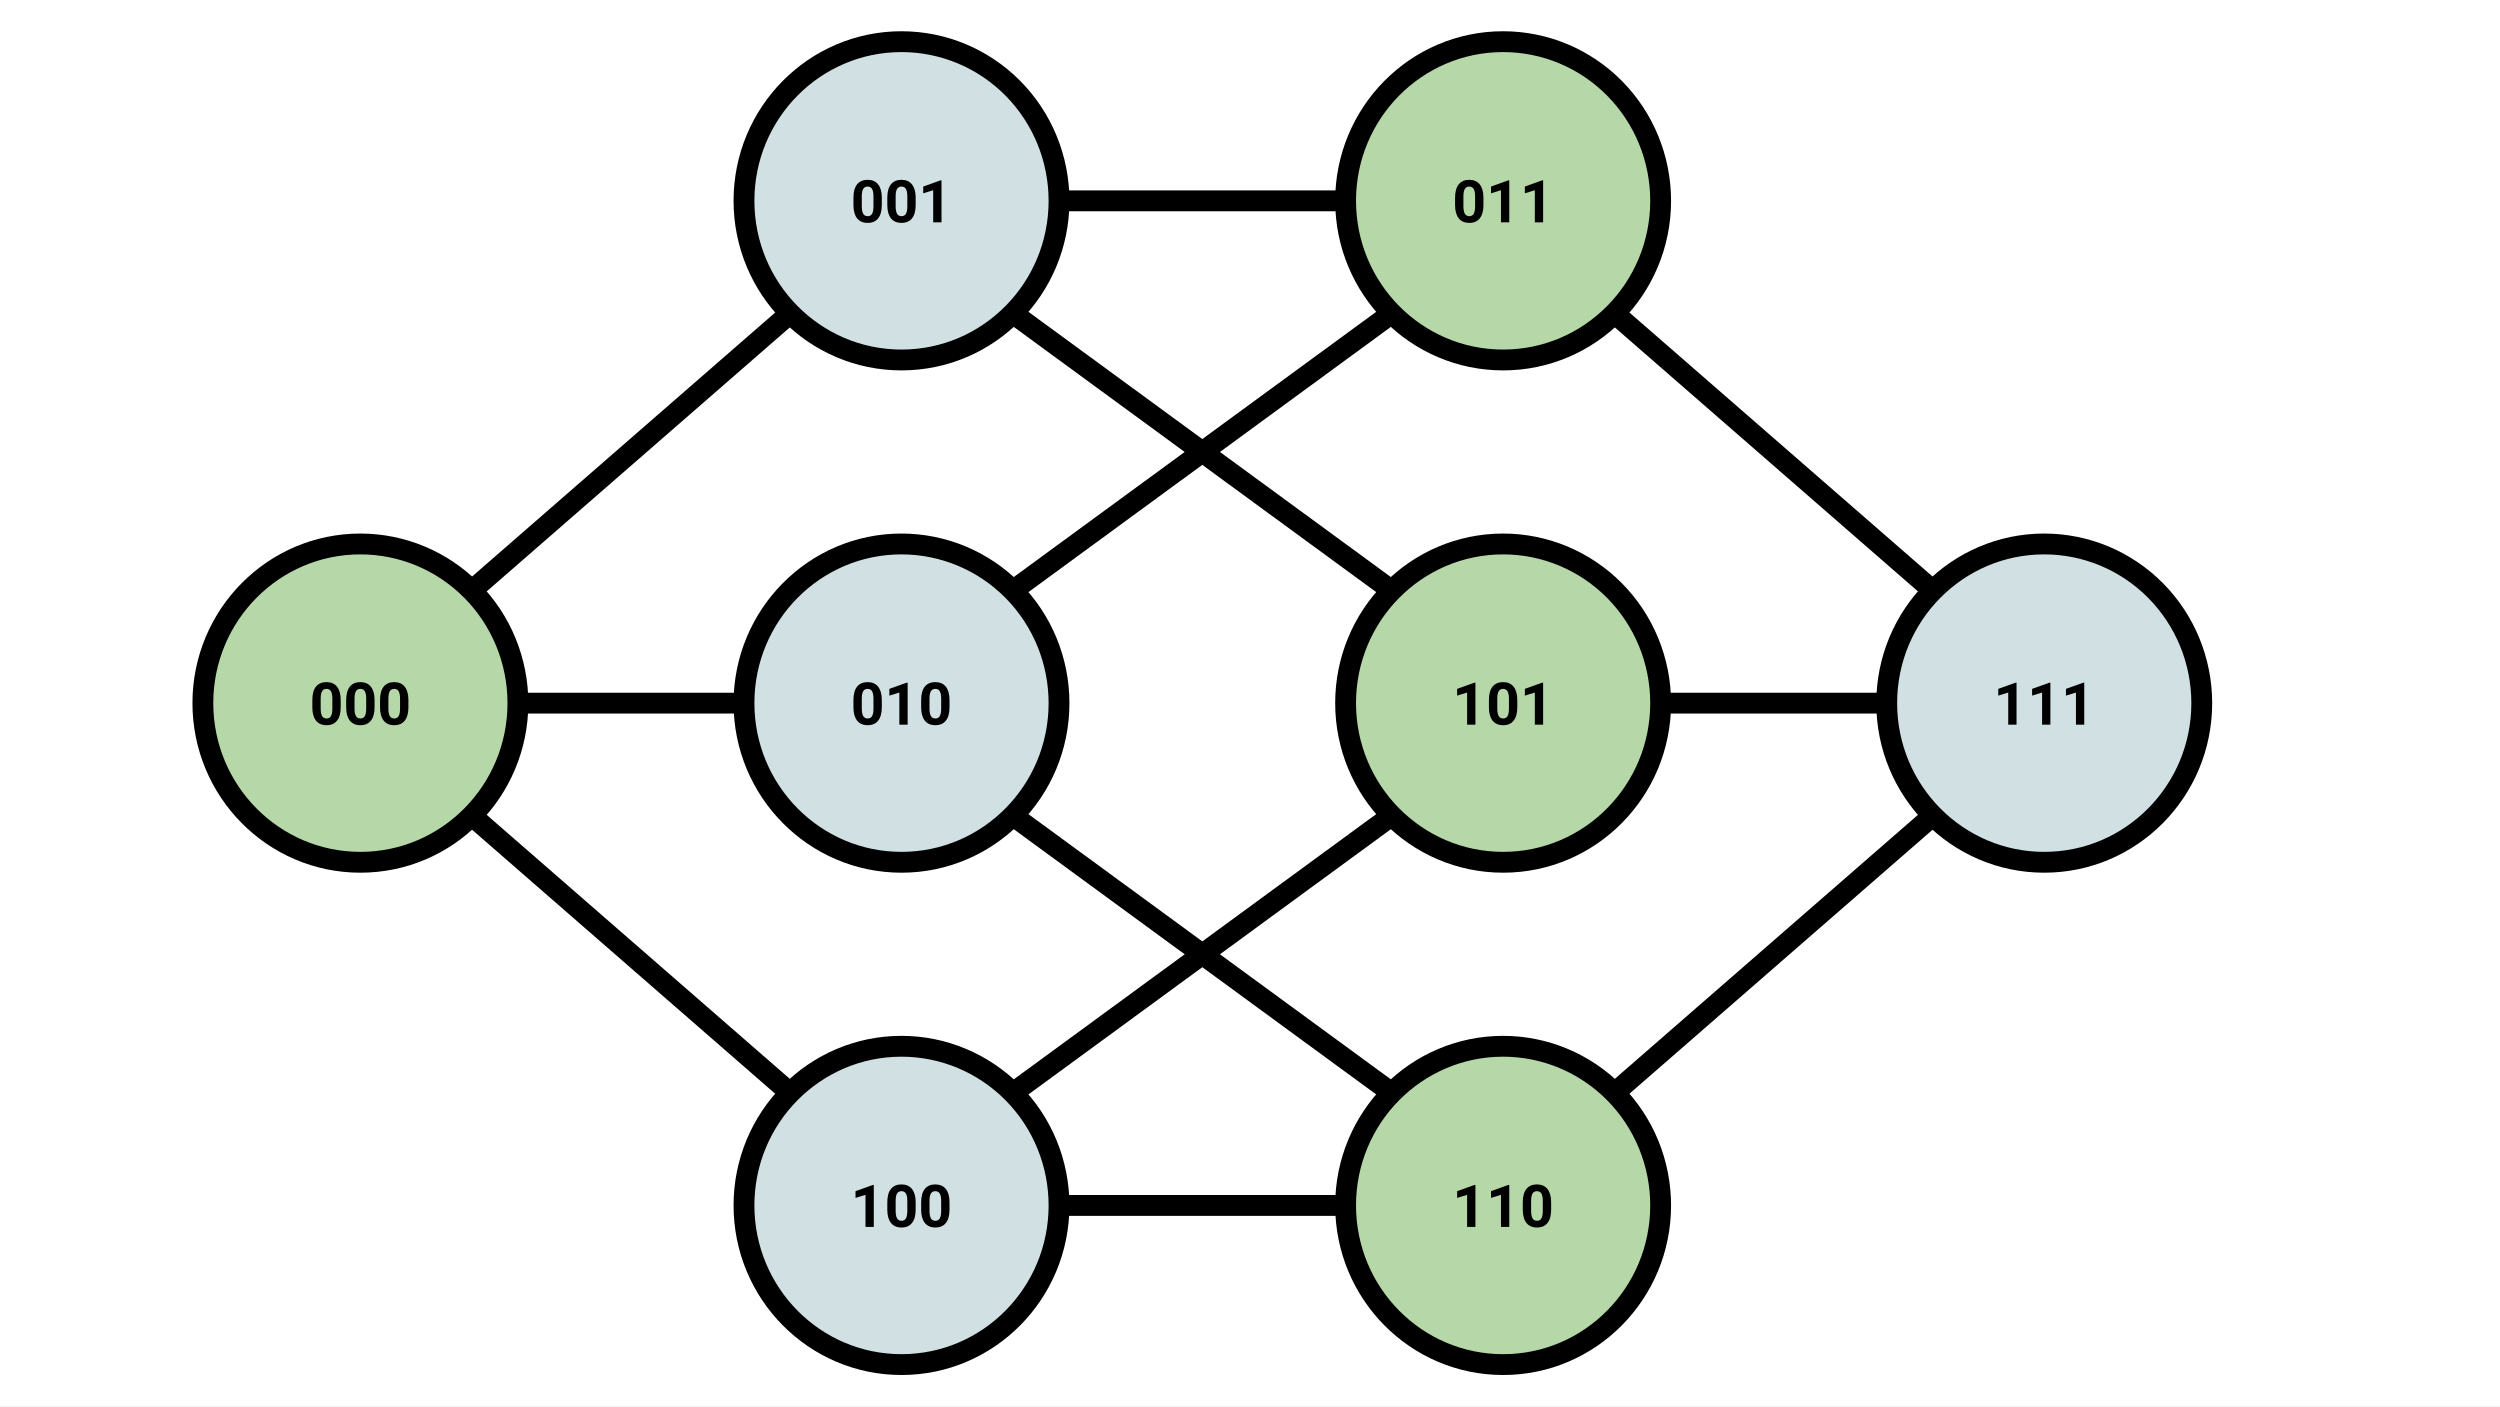
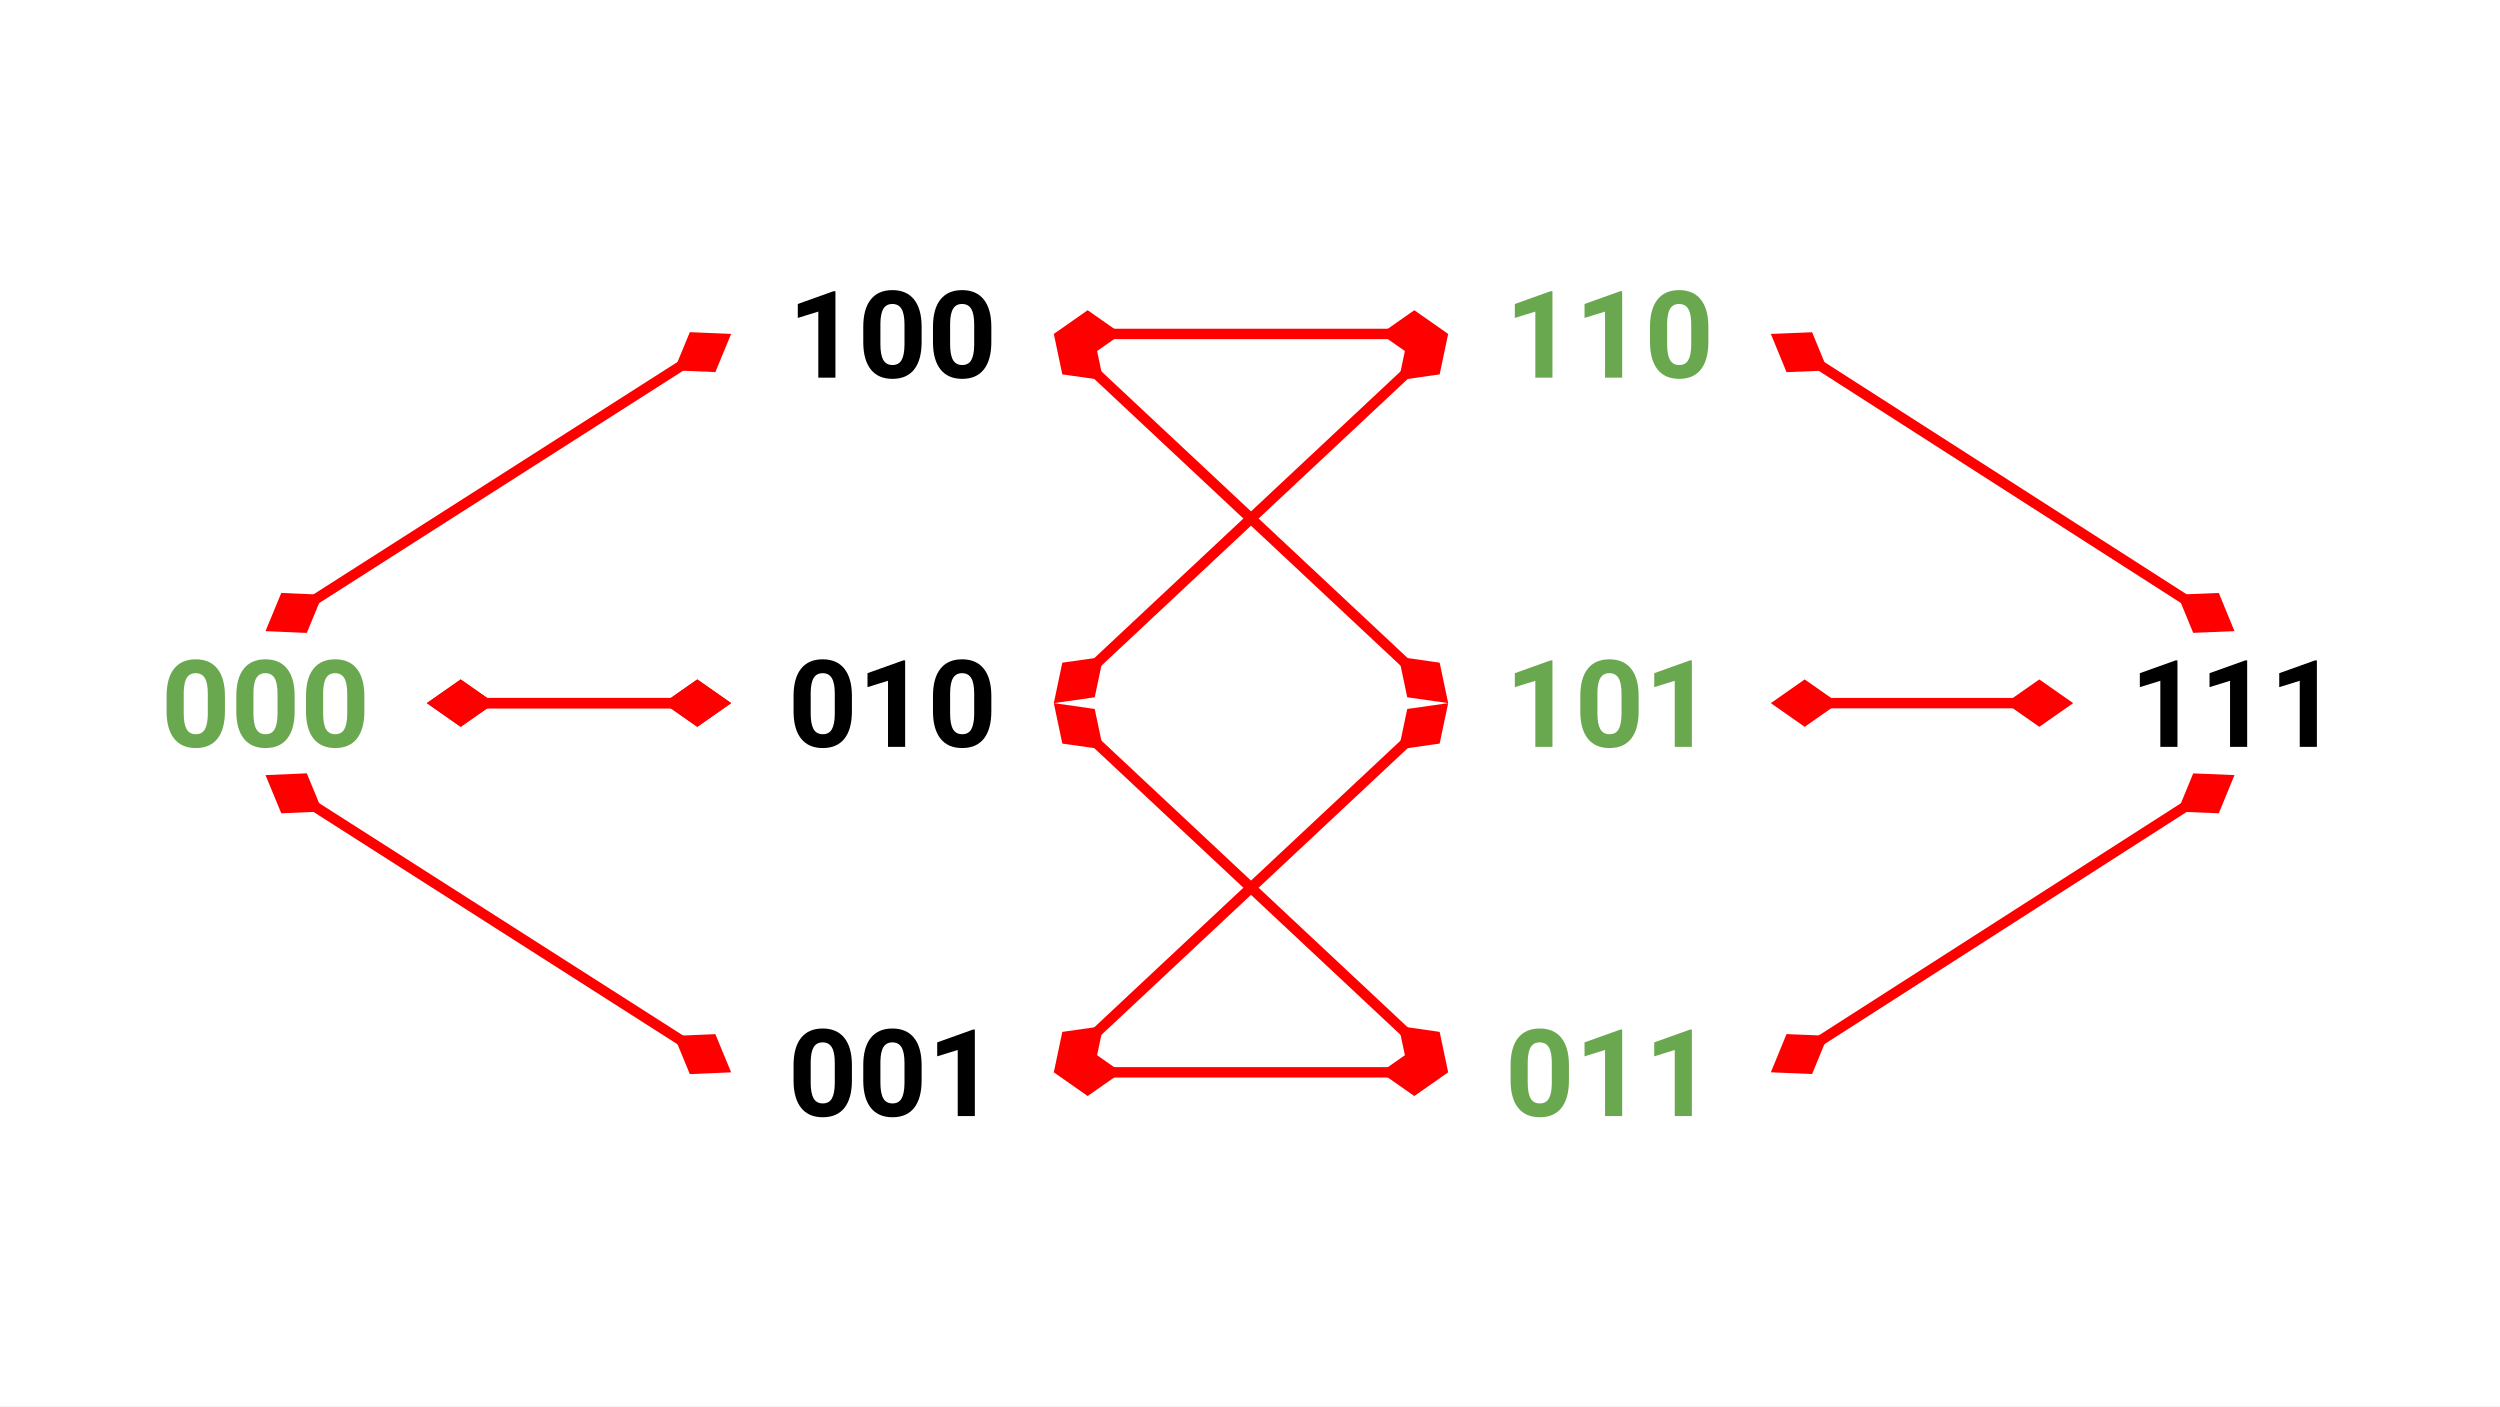
<svg xmlns="http://www.w3.org/2000/svg" version="1.1" viewBox="0.0 0.0 960.0 540.0" fill="none" stroke="none" stroke-linecap="square" stroke-miterlimit="10">
-   <clipPath id="g10ca9ff00e6_0_74.0">
+   <clipPath id="g119b184e3bb_0_158.0">
    <path d="m0 0l960.0 0l0 540.0l-960.0 0l0 -540.0z" clip-rule="nonzero" />
  </clipPath>
-   <g clip-path="url(#g10ca9ff00e6_0_74.0)">
+   <g clip-path="url(#g119b184e3bb_0_158.0)">
    <path fill="#ffffff" d="m0 0l960.0 0l0 540.0l-960.0 0z" fill-rule="evenodd" />
-     <path fill="#b6d7a8" d="m77.9 270.0l0 0c0 -33.755 27.081 -61.118 60.488 -61.118l0 0c16.042 0 31.428 6.439 42.772 17.901c11.344 11.462 17.717 27.007 17.717 43.217l0 0c0 33.755 -27.081 61.118 -60.488 61.118l0 0c-33.407 0 -60.488 -27.363 -60.488 -61.118z" fill-rule="evenodd" />
-     <path stroke="#000000" stroke-width="8.0" stroke-linejoin="round" stroke-linecap="butt" d="m77.9 270.0l0 0c0 -33.755 27.081 -61.118 60.488 -61.118l0 0c16.042 0 31.428 6.439 42.772 17.901c11.344 11.462 17.717 27.007 17.717 43.217l0 0c0 33.755 -27.081 61.118 -60.488 61.118l0 0c-33.407 0 -60.488 -27.363 -60.488 -61.118z" fill-rule="evenodd" />
-     <path fill="#000000" d="m130.828 271.604q0 3.344 -1.391 5.109q-1.375 1.766 -4.047 1.766q-2.625 0 -4.031 -1.734q-1.391 -1.734 -1.422 -4.984l0 -2.953q0 -3.375 1.391 -5.125q1.406 -1.75 4.031 -1.75q2.641 0 4.031 1.734q1.406 1.734 1.438 4.969l0 2.969zm-3.203 -3.25q0 -2.016 -0.547 -2.922q-0.547 -0.906 -1.703 -0.906q-1.125 0 -1.672 0.875q-0.531 0.859 -0.562 2.703l0 3.922q0 1.969 0.531 2.922q0.547 0.953 1.719 0.953q1.172 0 1.688 -0.906q0.531 -0.922 0.547 -2.812l0 -3.828zm16.202 3.25q0 3.344 -1.391 5.109q-1.375 1.766 -4.047 1.766q-2.625 0 -4.031 -1.734q-1.391 -1.734 -1.422 -4.984l0 -2.953q0 -3.375 1.391 -5.125q1.406 -1.75 4.031 -1.75q2.641 0 4.031 1.734q1.406 1.734 1.438 4.969l0 2.969zm-3.203 -3.25q0 -2.016 -0.547 -2.922q-0.547 -0.906 -1.703 -0.906q-1.125 0 -1.672 0.875q-0.531 0.859 -0.562 2.703l0 3.922q0 1.969 0.531 2.922q0.547 0.953 1.719 0.953q1.172 0 1.688 -0.906q0.531 -0.922 0.547 -2.812l0 -3.828zm16.202 3.25q0 3.344 -1.391 5.109q-1.375 1.766 -4.047 1.766q-2.625 0 -4.031 -1.734q-1.391 -1.734 -1.422 -4.984l0 -2.953q0 -3.375 1.391 -5.125q1.406 -1.75 4.031 -1.75q2.641 0 4.031 1.734q1.406 1.734 1.438 4.969l0 2.969zm-3.203 -3.25q0 -2.016 -0.547 -2.922q-0.547 -0.906 -1.703 -0.906q-1.125 0 -1.672 0.875q-0.531 0.859 -0.562 2.703l0 3.922q0 1.969 0.531 2.922q0.547 0.953 1.719 0.953q1.172 0 1.688 -0.906q0.531 -0.922 0.547 -2.812l0 -3.828z" fill-rule="nonzero" />
-     <path fill="#d0e0e3" d="m724.499 270.0l0 0c0 -33.755 27.082 -61.118 60.488 -61.118l0 0c16.042 0 31.428 6.439 42.772 17.901c11.344 11.462 17.717 27.007 17.717 43.217l0 0c0 33.755 -27.081 61.118 -60.488 61.118l0 0c-33.407 0 -60.488 -27.363 -60.488 -61.118z" fill-rule="evenodd" />
-     <path stroke="#000000" stroke-width="8.0" stroke-linejoin="round" stroke-linecap="butt" d="m724.499 270.0l0 0c0 -33.755 27.082 -61.118 60.488 -61.118l0 0c16.042 0 31.428 6.439 42.772 17.901c11.344 11.462 17.717 27.007 17.717 43.217l0 0c0 33.755 -27.081 61.118 -60.488 61.118l0 0c-33.407 0 -60.488 -27.363 -60.488 -61.118z" fill-rule="evenodd" />
-     <path fill="#000000" d="m774.348 278.26l-3.188 0l0 -12.328l-3.828 1.188l0 -2.594l6.672 -2.391l0.344 0l0 16.125zm12.999 0l-3.188 0l0 -12.328l-3.828 1.188l0 -2.594l6.672 -2.391l0.344 0l0 16.125zm12.999 0l-3.188 0l0 -12.328l-3.828 1.188l0 -2.594l6.672 -2.391l0.344 0l0 16.125z" fill-rule="nonzero" />
-     <path fill="#b6d7a8" d="m516.711 77.115l0 0c0 -33.755 27.081 -61.118 60.488 -61.118l0 0c16.042 0 31.428 6.439 42.772 17.901c11.344 11.462 17.717 27.008 17.717 43.217l0 0c0 33.755 -27.081 61.118 -60.488 61.118l0 0c-33.407 0 -60.488 -27.364 -60.488 -61.118z" fill-rule="evenodd" />
-     <path stroke="#000000" stroke-width="8.0" stroke-linejoin="round" stroke-linecap="butt" d="m516.711 77.115l0 0c0 -33.755 27.081 -61.118 60.488 -61.118l0 0c16.042 0 31.428 6.439 42.772 17.901c11.344 11.462 17.717 27.008 17.717 43.217l0 0c0 33.755 -27.081 61.118 -60.488 61.118l0 0c-33.407 0 -60.488 -27.364 -60.488 -61.118z" fill-rule="evenodd" />
-     <path fill="#000000" d="m569.639 78.719q0 3.344 -1.391 5.109q-1.375 1.766 -4.047 1.766q-2.625 0 -4.031 -1.734q-1.391 -1.734 -1.422 -4.984l0 -2.953q0 -3.375 1.391 -5.125q1.406 -1.75 4.031 -1.75q2.641 0 4.031 1.734q1.406 1.734 1.438 4.969l0 2.969zm-3.203 -3.25q0 -2.016 -0.547 -2.922q-0.547 -0.906 -1.703 -0.906q-1.125 0 -1.672 0.875q-0.531 0.859 -0.562 2.703l0 3.922q0 1.969 0.531 2.922q0.547 0.953 1.719 0.953q1.172 0 1.688 -0.906q0.531 -0.922 0.547 -2.812l0 -3.828zm13.124 9.906l-3.188 0l0 -12.328l-3.828 1.188l0 -2.594l6.672 -2.391l0.344 0l0 16.125zm12.999 0l-3.188 0l0 -12.328l-3.828 1.188l0 -2.594l6.672 -2.391l0.344 0l0 16.125z" fill-rule="nonzero" />
-     <path fill="#b6d7a8" d="m516.711 270.0l0 0c0 -33.755 27.081 -61.118 60.488 -61.118l0 0c16.042 0 31.428 6.439 42.772 17.901c11.344 11.462 17.717 27.007 17.717 43.217l0 0c0 33.755 -27.081 61.118 -60.488 61.118l0 0c-33.407 0 -60.488 -27.363 -60.488 -61.118z" fill-rule="evenodd" />
-     <path stroke="#000000" stroke-width="8.0" stroke-linejoin="round" stroke-linecap="butt" d="m516.711 270.0l0 0c0 -33.755 27.081 -61.118 60.488 -61.118l0 0c16.042 0 31.428 6.439 42.772 17.901c11.344 11.462 17.717 27.007 17.717 43.217l0 0c0 33.755 -27.081 61.118 -60.488 61.118l0 0c-33.407 0 -60.488 -27.363 -60.488 -61.118z" fill-rule="evenodd" />
-     <path fill="#000000" d="m566.561 278.26l-3.188 0l0 -12.328l-3.828 1.188l0 -2.594l6.672 -2.391l0.344 0l0 16.125zm16.077 -6.656q0 3.344 -1.391 5.109q-1.375 1.766 -4.047 1.766q-2.625 0 -4.031 -1.734q-1.391 -1.734 -1.422 -4.984l0 -2.953q0 -3.375 1.391 -5.125q1.406 -1.75 4.031 -1.75q2.641 0 4.031 1.734q1.406 1.734 1.438 4.969l0 2.969zm-3.203 -3.25q0 -2.016 -0.547 -2.922q-0.547 -0.906 -1.703 -0.906q-1.125 0 -1.672 0.875q-0.531 0.859 -0.562 2.703l0 3.922q0 1.969 0.531 2.922q0.547 0.953 1.719 0.953q1.172 0 1.688 -0.906q0.531 -0.922 0.547 -2.812l0 -3.828zm13.124 9.906l-3.188 0l0 -12.328l-3.828 1.188l0 -2.594l6.672 -2.391l0.344 0l0 16.125z" fill-rule="nonzero" />
-     <path fill="#b6d7a8" d="m516.711 462.885l0 0c0 -33.755 27.081 -61.118 60.488 -61.118l0 0c16.042 0 31.428 6.439 42.772 17.901c11.344 11.462 17.717 27.008 17.717 43.217l0 0c0 33.755 -27.081 61.118 -60.488 61.118l0 0c-33.407 0 -60.488 -27.363 -60.488 -61.118z" fill-rule="evenodd" />
-     <path stroke="#000000" stroke-width="8.0" stroke-linejoin="round" stroke-linecap="butt" d="m516.711 462.885l0 0c0 -33.755 27.081 -61.118 60.488 -61.118l0 0c16.042 0 31.428 6.439 42.772 17.901c11.344 11.462 17.717 27.008 17.717 43.217l0 0c0 33.755 -27.081 61.118 -60.488 61.118l0 0c-33.407 0 -60.488 -27.363 -60.488 -61.118z" fill-rule="evenodd" />
-     <path fill="#000000" d="m566.561 471.144l-3.188 0l0 -12.328l-3.828 1.188l0 -2.594l6.672 -2.391l0.344 0l0 16.125zm12.999 0l-3.188 0l0 -12.328l-3.828 1.188l0 -2.594l6.672 -2.391l0.344 0l0 16.125zm16.077 -6.656q0 3.344 -1.391 5.109q-1.375 1.766 -4.047 1.766q-2.625 0 -4.031 -1.734q-1.391 -1.734 -1.422 -4.984l0 -2.953q0 -3.375 1.391 -5.125q1.406 -1.75 4.031 -1.75q2.641 0 4.031 1.734q1.406 1.734 1.438 4.969l0 2.969zm-3.203 -3.25q0 -2.016 -0.547 -2.922q-0.547 -0.906 -1.703 -0.906q-1.125 0 -1.672 0.875q-0.531 0.859 -0.562 2.703l0 3.922q0 1.969 0.531 2.922q0.547 0.953 1.719 0.953q1.172 0 1.688 -0.906q0.531 -0.922 0.547 -2.812l0 -3.828z" fill-rule="nonzero" />
-     <path fill="#d0e0e3" d="m285.687 77.115l0 0c0 -33.755 27.081 -61.118 60.488 -61.118l0 0c16.042 0 31.428 6.439 42.772 17.901c11.344 11.462 17.717 27.008 17.717 43.217l0 0c0 33.755 -27.081 61.118 -60.488 61.118l0 0c-33.407 0 -60.488 -27.364 -60.488 -61.118z" fill-rule="evenodd" />
-     <path stroke="#000000" stroke-width="8.0" stroke-linejoin="round" stroke-linecap="butt" d="m285.687 77.115l0 0c0 -33.755 27.081 -61.118 60.488 -61.118l0 0c16.042 0 31.428 6.439 42.772 17.901c11.344 11.462 17.717 27.008 17.717 43.217l0 0c0 33.755 -27.081 61.118 -60.488 61.118l0 0c-33.407 0 -60.488 -27.364 -60.488 -61.118z" fill-rule="evenodd" />
-     <path fill="#000000" d="m338.615 78.719q0 3.344 -1.391 5.109q-1.375 1.766 -4.047 1.766q-2.625 0 -4.031 -1.734q-1.391 -1.734 -1.422 -4.984l0 -2.953q0 -3.375 1.391 -5.125q1.406 -1.75 4.031 -1.75q2.641 0 4.031 1.734q1.406 1.734 1.438 4.969l0 2.969zm-3.203 -3.25q0 -2.016 -0.547 -2.922q-0.547 -0.906 -1.703 -0.906q-1.125 0 -1.672 0.875q-0.531 0.859 -0.562 2.703l0 3.922q0 1.969 0.531 2.922q0.547 0.953 1.719 0.953q1.172 0 1.688 -0.906q0.531 -0.922 0.547 -2.812l0 -3.828zm16.202 3.25q0 3.344 -1.391 5.109q-1.375 1.766 -4.047 1.766q-2.625 0 -4.031 -1.734q-1.391 -1.734 -1.422 -4.984l0 -2.953q0 -3.375 1.391 -5.125q1.406 -1.75 4.031 -1.75q2.641 0 4.031 1.734q1.406 1.734 1.438 4.969l0 2.969zm-3.203 -3.25q0 -2.016 -0.547 -2.922q-0.547 -0.906 -1.703 -0.906q-1.125 0 -1.672 0.875q-0.531 0.859 -0.562 2.703l0 3.922q0 1.969 0.531 2.922q0.547 0.953 1.719 0.953q1.172 0 1.688 -0.906q0.531 -0.922 0.547 -2.812l0 -3.828zm13.124 9.906l-3.188 0l0 -12.328l-3.828 1.188l0 -2.594l6.672 -2.391l0.344 0l0 16.125z" fill-rule="nonzero" />
-     <path fill="#d0e0e3" d="m285.687 270.0l0 0c0 -33.755 27.081 -61.118 60.488 -61.118l0 0c16.042 0 31.428 6.439 42.772 17.901c11.344 11.462 17.717 27.007 17.717 43.217l0 0c0 33.755 -27.081 61.118 -60.488 61.118l0 0c-33.407 0 -60.488 -27.363 -60.488 -61.118z" fill-rule="evenodd" />
-     <path stroke="#000000" stroke-width="8.0" stroke-linejoin="round" stroke-linecap="butt" d="m285.687 270.0l0 0c0 -33.755 27.081 -61.118 60.488 -61.118l0 0c16.042 0 31.428 6.439 42.772 17.901c11.344 11.462 17.717 27.007 17.717 43.217l0 0c0 33.755 -27.081 61.118 -60.488 61.118l0 0c-33.407 0 -60.488 -27.363 -60.488 -61.118z" fill-rule="evenodd" />
-     <path fill="#000000" d="m338.615 271.604q0 3.344 -1.391 5.109q-1.375 1.766 -4.047 1.766q-2.625 0 -4.031 -1.734q-1.391 -1.734 -1.422 -4.984l0 -2.953q0 -3.375 1.391 -5.125q1.406 -1.75 4.031 -1.75q2.641 0 4.031 1.734q1.406 1.734 1.438 4.969l0 2.969zm-3.203 -3.25q0 -2.016 -0.547 -2.922q-0.547 -0.906 -1.703 -0.906q-1.125 0 -1.672 0.875q-0.531 0.859 -0.562 2.703l0 3.922q0 1.969 0.531 2.922q0.547 0.953 1.719 0.953q1.172 0 1.688 -0.906q0.531 -0.922 0.547 -2.812l0 -3.828zm13.124 9.906l-3.188 0l0 -12.328l-3.828 1.188l0 -2.594l6.672 -2.391l0.344 0l0 16.125zm16.077 -6.656q0 3.344 -1.391 5.109q-1.375 1.766 -4.047 1.766q-2.625 0 -4.031 -1.734q-1.391 -1.734 -1.422 -4.984l0 -2.953q0 -3.375 1.391 -5.125q1.406 -1.75 4.031 -1.75q2.641 0 4.031 1.734q1.406 1.734 1.438 4.969l0 2.969zm-3.203 -3.25q0 -2.016 -0.547 -2.922q-0.547 -0.906 -1.703 -0.906q-1.125 0 -1.672 0.875q-0.531 0.859 -0.562 2.703l0 3.922q0 1.969 0.531 2.922q0.547 0.953 1.719 0.953q1.172 0 1.688 -0.906q0.531 -0.922 0.547 -2.812l0 -3.828z" fill-rule="nonzero" />
-     <path fill="#d0e0e3" d="m285.687 462.885l0 0c0 -33.755 27.081 -61.118 60.488 -61.118l0 0c16.042 0 31.428 6.439 42.772 17.901c11.344 11.462 17.717 27.008 17.717 43.217l0 0c0 33.755 -27.081 61.118 -60.488 61.118l0 0c-33.407 0 -60.488 -27.363 -60.488 -61.118z" fill-rule="evenodd" />
-     <path stroke="#000000" stroke-width="8.0" stroke-linejoin="round" stroke-linecap="butt" d="m285.687 462.885l0 0c0 -33.755 27.081 -61.118 60.488 -61.118l0 0c16.042 0 31.428 6.439 42.772 17.901c11.344 11.462 17.717 27.008 17.717 43.217l0 0c0 33.755 -27.081 61.118 -60.488 61.118l0 0c-33.407 0 -60.488 -27.363 -60.488 -61.118z" fill-rule="evenodd" />
-     <path fill="#000000" d="m335.537 471.144l-3.188 0l0 -12.328l-3.828 1.188l0 -2.594l6.672 -2.391l0.344 0l0 16.125zm16.077 -6.656q0 3.344 -1.391 5.109q-1.375 1.766 -4.047 1.766q-2.625 0 -4.031 -1.734q-1.391 -1.734 -1.422 -4.984l0 -2.953q0 -3.375 1.391 -5.125q1.406 -1.75 4.031 -1.75q2.641 0 4.031 1.734q1.406 1.734 1.438 4.969l0 2.969zm-3.203 -3.25q0 -2.016 -0.547 -2.922q-0.547 -0.906 -1.703 -0.906q-1.125 0 -1.672 0.875q-0.531 0.859 -0.562 2.703l0 3.922q0 1.969 0.531 2.922q0.547 0.953 1.719 0.953q1.172 0 1.688 -0.906q0.531 -0.922 0.547 -2.812l0 -3.828zm16.202 3.25q0 3.344 -1.391 5.109q-1.375 1.766 -4.047 1.766q-2.625 0 -4.031 -1.734q-1.391 -1.734 -1.422 -4.984l0 -2.953q0 -3.375 1.391 -5.125q1.406 -1.75 4.031 -1.75q2.641 0 4.031 1.734q1.406 1.734 1.438 4.969l0 2.969zm-3.203 -3.25q0 -2.016 -0.547 -2.922q-0.547 -0.906 -1.703 -0.906q-1.125 0 -1.672 0.875q-0.531 0.859 -0.562 2.703l0 3.922q0 1.969 0.531 2.922q0.547 0.953 1.719 0.953q1.172 0 1.688 -0.906q0.531 -0.922 0.547 -2.812l0 -3.828z" fill-rule="nonzero" />
-     <path fill="#000000" fill-opacity="0.0" d="m181.16 226.783l122.236 -106.457" fill-rule="evenodd" />
-     <path stroke="#000000" stroke-width="8.0" stroke-linejoin="round" stroke-linecap="butt" d="m181.16 226.783l122.236 -106.457" fill-rule="evenodd" />
-     <path fill="#000000" fill-opacity="0.0" d="m198.877 270.0l86.803 0" fill-rule="evenodd" />
-     <path stroke="#000000" stroke-width="8.0" stroke-linejoin="round" stroke-linecap="butt" d="m198.877 270.0l86.803 0" fill-rule="evenodd" />
-     <path fill="#000000" fill-opacity="0.0" d="m181.16 313.217l122.236 106.457" fill-rule="evenodd" />
-     <path stroke="#000000" stroke-width="8.0" stroke-linejoin="round" stroke-linecap="butt" d="m181.16 313.217l122.236 106.457" fill-rule="evenodd" />
-     <path fill="#000000" fill-opacity="0.0" d="m388.947 313.217l145.48 106.457" fill-rule="evenodd" />
-     <path stroke="#000000" stroke-width="8.0" stroke-linejoin="round" stroke-linecap="butt" d="m388.947 313.217l145.48 106.457" fill-rule="evenodd" />
-     <path fill="#000000" fill-opacity="0.0" d="m388.947 226.783l145.48 -106.457" fill-rule="evenodd" />
-     <path stroke="#000000" stroke-width="8.0" stroke-linejoin="round" stroke-linecap="butt" d="m388.947 226.783l145.48 -106.457" fill-rule="evenodd" />
-     <path fill="#000000" fill-opacity="0.0" d="m637.688 270.0l86.803 0" fill-rule="evenodd" />
-     <path stroke="#000000" stroke-width="8.0" stroke-linejoin="round" stroke-linecap="butt" d="m637.688 270.0l86.803 0" fill-rule="evenodd" />
-     <path fill="#000000" fill-opacity="0.0" d="m516.711 77.115l-110.047 0" fill-rule="evenodd" />
-     <path stroke="#000000" stroke-width="8.0" stroke-linejoin="round" stroke-linecap="butt" d="m516.711 77.115l-110.047 0" fill-rule="evenodd" />
-     <path fill="#000000" fill-opacity="0.0" d="m516.711 462.885l-110.047 0" fill-rule="evenodd" />
-     <path stroke="#000000" stroke-width="8.0" stroke-linejoin="round" stroke-linecap="butt" d="m516.711 462.885l-110.047 0" fill-rule="evenodd" />
-     <path fill="#000000" fill-opacity="0.0" d="m534.428 313.217l-145.48 106.457" fill-rule="evenodd" />
-     <path stroke="#000000" stroke-width="8.0" stroke-linejoin="round" stroke-linecap="butt" d="m534.428 313.217l-145.48 106.457" fill-rule="evenodd" />
-     <path fill="#000000" fill-opacity="0.0" d="m534.428 226.783l-145.48 -106.457" fill-rule="evenodd" />
-     <path stroke="#000000" stroke-width="8.0" stroke-linejoin="round" stroke-linecap="butt" d="m534.428 226.783l-145.48 -106.457" fill-rule="evenodd" />
-     <path fill="#000000" fill-opacity="0.0" d="m742.215 226.783l-122.236 -106.457" fill-rule="evenodd" />
-     <path stroke="#000000" stroke-width="8.0" stroke-linejoin="round" stroke-linecap="butt" d="m742.215 226.783l-122.236 -106.457" fill-rule="evenodd" />
-     <path fill="#000000" fill-opacity="0.0" d="m742.215 313.217l-122.236 106.457" fill-rule="evenodd" />
-     <path stroke="#000000" stroke-width="8.0" stroke-linejoin="round" stroke-linecap="butt" d="m742.215 313.217l-122.236 106.457" fill-rule="evenodd" />
+     <path fill="#000000" fill-opacity="0.0" d="m40.0 242.362l123.906 0l0 55.276l-123.906 0z" fill-rule="evenodd" />
+     <path fill="#6aa84f" d="m86.379 273.081q0 6.891 -2.844 10.531q-2.844 3.641 -8.344 3.641q-5.422 0 -8.297 -3.578q-2.859 -3.578 -2.922 -10.25l0 -6.109q0 -6.938 2.875 -10.531q2.875 -3.609 8.297 -3.609q5.422 0 8.297 3.562q2.875 3.562 2.938 10.25l0 6.094zm-6.578 -6.688q0 -4.125 -1.141 -6.0q-1.125 -1.891 -3.516 -1.891q-2.312 0 -3.422 1.797q-1.109 1.781 -1.172 5.594l0 8.062q0 4.047 1.094 6.016q1.109 1.969 3.547 1.969q2.422 0 3.484 -1.891q1.078 -1.891 1.125 -5.781l0 -7.875zm33.346 6.688q0 6.891 -2.844 10.531q-2.844 3.641 -8.344 3.641q-5.422 0 -8.297 -3.578q-2.859 -3.578 -2.922 -10.25l0 -6.109q0 -6.938 2.875 -10.531q2.875 -3.609 8.297 -3.609q5.422 0 8.297 3.562q2.875 3.562 2.938 10.25l0 6.094zm-6.578 -6.688q0 -4.125 -1.141 -6.0q-1.125 -1.891 -3.516 -1.891q-2.312 0 -3.422 1.797q-1.109 1.781 -1.172 5.594l0 8.062q0 4.047 1.094 6.016q1.109 1.969 3.547 1.969q2.422 0 3.484 -1.891q1.078 -1.891 1.125 -5.781l0 -7.875zm33.346 6.688q0 6.891 -2.844 10.531q-2.844 3.641 -8.344 3.641q-5.422 0 -8.297 -3.578q-2.859 -3.578 -2.922 -10.25l0 -6.109q0 -6.938 2.875 -10.531q2.875 -3.609 8.297 -3.609q5.422 0 8.297 3.562q2.875 3.562 2.938 10.25l0 6.094zm-6.578 -6.688q0 -4.125 -1.141 -6.0q-1.125 -1.891 -3.516 -1.891q-2.312 0 -3.422 1.797q-1.109 1.781 -1.172 5.594l0 8.062q0 4.047 1.094 6.016q1.109 1.969 3.547 1.969q2.422 0 3.484 -1.891q1.078 -1.891 1.125 -5.781l0 -7.875z" fill-rule="nonzero" />
+     <path fill="#000000" fill-opacity="0.0" d="m796.095 242.362l123.906 0l0 55.276l-123.906 0z" fill-rule="evenodd" />
+     <path fill="#000000" d="m836.145 286.8l-6.578 0l0 -25.375l-7.875 2.438l0 -5.359l13.75 -4.922l0.703 0l0 33.219zm26.768 0l-6.578 0l0 -25.375l-7.875 2.438l0 -5.359l13.75 -4.922l0.703 0l0 33.219zm26.768 0l-6.578 0l0 -25.375l-7.875 2.438l0 -5.359l13.75 -4.922l0.703 0l0 33.219z" fill-rule="nonzero" />
+     <path fill="#000000" fill-opacity="0.0" d="m280.756 384.134l123.905 0l0 55.276l-123.905 0z" fill-rule="evenodd" />
+     <path fill="#000000" d="m327.135 414.853q0 6.891 -2.844 10.531q-2.844 3.641 -8.344 3.641q-5.422 0 -8.297 -3.578q-2.859 -3.578 -2.922 -10.25l0 -6.109q0 -6.938 2.875 -10.531q2.875 -3.609 8.297 -3.609q5.422 0 8.297 3.562q2.875 3.562 2.938 10.25l0 6.094zm-6.578 -6.688q0 -4.125 -1.141 -6.0q-1.125 -1.891 -3.516 -1.891q-2.312 0 -3.422 1.797q-1.109 1.781 -1.172 5.594l0 8.062q0 4.047 1.094 6.016q1.109 1.969 3.547 1.969q2.422 0 3.484 -1.891q1.078 -1.891 1.125 -5.781l0 -7.875zm33.346 6.688q0 6.891 -2.844 10.531q-2.844 3.641 -8.344 3.641q-5.422 0 -8.297 -3.578q-2.859 -3.578 -2.922 -10.25l0 -6.109q0 -6.938 2.875 -10.531q2.875 -3.609 8.297 -3.609q5.422 0 8.297 3.562q2.875 3.562 2.938 10.25l0 6.094zm-6.578 -6.688q0 -4.125 -1.141 -6.0q-1.125 -1.891 -3.516 -1.891q-2.312 0 -3.422 1.797q-1.109 1.781 -1.172 5.594l0 8.062q0 4.047 1.094 6.016q1.109 1.969 3.547 1.969q2.422 0 3.484 -1.891q1.078 -1.891 1.125 -5.781l0 -7.875zm27.018 20.406l-6.578 0l0 -25.375l-7.875 2.438l0 -5.359l13.75 -4.922l0.703 0l0 33.219z" fill-rule="nonzero" />
+     <path fill="#000000" fill-opacity="0.0" d="m280.756 242.362l123.905 0l0 55.276l-123.905 0z" fill-rule="evenodd" />
+     <path fill="#000000" d="m327.135 273.081q0 6.891 -2.844 10.531q-2.844 3.641 -8.344 3.641q-5.422 0 -8.297 -3.578q-2.859 -3.578 -2.922 -10.25l0 -6.109q0 -6.938 2.875 -10.531q2.875 -3.609 8.297 -3.609q5.422 0 8.297 3.562q2.875 3.562 2.938 10.25l0 6.094zm-6.578 -6.688q0 -4.125 -1.141 -6.0q-1.125 -1.891 -3.516 -1.891q-2.312 0 -3.422 1.797q-1.109 1.781 -1.172 5.594l0 8.062q0 4.047 1.094 6.016q1.109 1.969 3.547 1.969q2.422 0 3.484 -1.891q1.078 -1.891 1.125 -5.781l0 -7.875zm27.018 20.406l-6.578 0l0 -25.375l-7.875 2.438l0 -5.359l13.75 -4.922l0.703 0l0 33.219zm33.096 -13.719q0 6.891 -2.844 10.531q-2.844 3.641 -8.344 3.641q-5.422 0 -8.297 -3.578q-2.859 -3.578 -2.922 -10.25l0 -6.109q0 -6.938 2.875 -10.531q2.875 -3.609 8.297 -3.609q5.422 0 8.297 3.562q2.875 3.562 2.938 10.25l0 6.094zm-6.578 -6.688q0 -4.125 -1.141 -6.0q-1.125 -1.891 -3.516 -1.891q-2.312 0 -3.422 1.797q-1.109 1.781 -1.172 5.594l0 8.062q0 4.047 1.094 6.016q1.109 1.969 3.547 1.969q2.422 0 3.484 -1.891q1.078 -1.891 1.125 -5.781l0 -7.875z" fill-rule="nonzero" />
+     <path fill="#000000" fill-opacity="0.0" d="m280.756 100.591l123.905 0l0 55.276l-123.905 0z" fill-rule="evenodd" />
+     <path fill="#000000" d="m320.807 145.028l-6.578 0l0 -25.375l-7.875 2.438l0 -5.359l13.75 -4.922l0.703 0l0 33.219zm33.096 -13.719q0 6.891 -2.844 10.531q-2.844 3.641 -8.344 3.641q-5.422 0 -8.297 -3.578q-2.859 -3.578 -2.922 -10.25l0 -6.109q0 -6.938 2.875 -10.531q2.875 -3.609 8.297 -3.609q5.422 0 8.297 3.562q2.875 3.562 2.938 10.25l0 6.094zm-6.578 -6.688q0 -4.125 -1.141 -6.0q-1.125 -1.891 -3.516 -1.891q-2.312 0 -3.422 1.797q-1.109 1.781 -1.172 5.594l0 8.063q0 4.047 1.094 6.016q1.109 1.969 3.547 1.969q2.422 0 3.484 -1.891q1.078 -1.891 1.125 -5.781l0 -7.875zm33.346 6.688q0 6.891 -2.844 10.531q-2.844 3.641 -8.344 3.641q-5.422 0 -8.297 -3.578q-2.859 -3.578 -2.922 -10.25l0 -6.109q0 -6.938 2.875 -10.531q2.875 -3.609 8.297 -3.609q5.422 0 8.297 3.562q2.875 3.562 2.938 10.25l0 6.094zm-6.578 -6.688q0 -4.125 -1.141 -6.0q-1.125 -1.891 -3.516 -1.891q-2.312 0 -3.422 1.797q-1.109 1.781 -1.172 5.594l0 8.063q0 4.047 1.094 6.016q1.109 1.969 3.547 1.969q2.422 0 3.484 -1.891q1.078 -1.891 1.125 -5.781l0 -7.875z" fill-rule="nonzero" />
+     <path fill="#000000" fill-opacity="0.0" d="m556.095 100.591l123.906 0l0 55.276l-123.906 0z" fill-rule="evenodd" />
+     <path fill="#6aa84f" d="m596.145 145.028l-6.578 0l0 -25.375l-7.875 2.438l0 -5.359l13.75 -4.922l0.703 0l0 33.219zm26.768 0l-6.578 0l0 -25.375l-7.875 2.438l0 -5.359l13.75 -4.922l0.703 0l0 33.219zm33.096 -13.719q0 6.891 -2.844 10.531q-2.844 3.641 -8.344 3.641q-5.422 0 -8.297 -3.578q-2.859 -3.578 -2.922 -10.25l0 -6.109q0 -6.938 2.875 -10.531q2.875 -3.609 8.297 -3.609q5.422 0 8.297 3.562q2.875 3.562 2.938 10.25l0 6.094zm-6.578 -6.688q0 -4.125 -1.141 -6.0q-1.125 -1.891 -3.516 -1.891q-2.312 0 -3.422 1.797q-1.109 1.781 -1.172 5.594l0 8.063q0 4.047 1.094 6.016q1.109 1.969 3.547 1.969q2.422 0 3.484 -1.891q1.078 -1.891 1.125 -5.781l0 -7.875z" fill-rule="nonzero" />
+     <path fill="#000000" fill-opacity="0.0" d="m556.095 384.134l123.906 0l0 55.276l-123.906 0z" fill-rule="evenodd" />
+     <path fill="#6aa84f" d="m602.473 414.853q0 6.891 -2.844 10.531q-2.844 3.641 -8.344 3.641q-5.422 0 -8.297 -3.578q-2.859 -3.578 -2.922 -10.25l0 -6.109q0 -6.938 2.875 -10.531q2.875 -3.609 8.297 -3.609q5.422 0 8.297 3.562q2.875 3.562 2.938 10.25l0 6.094zm-6.578 -6.688q0 -4.125 -1.141 -6.0q-1.125 -1.891 -3.516 -1.891q-2.312 0 -3.422 1.797q-1.109 1.781 -1.172 5.594l0 8.062q0 4.047 1.094 6.016q1.109 1.969 3.547 1.969q2.422 0 3.484 -1.891q1.078 -1.891 1.125 -5.781l0 -7.875zm27.018 20.406l-6.578 0l0 -25.375l-7.875 2.438l0 -5.359l13.75 -4.922l0.703 0l0 33.219zm26.768 0l-6.578 0l0 -25.375l-7.875 2.438l0 -5.359l13.75 -4.922l0.703 0l0 33.219z" fill-rule="nonzero" />
+     <path fill="#000000" fill-opacity="0.0" d="m556.095 242.362l123.906 0l0 55.276l-123.906 0z" fill-rule="evenodd" />
+     <path fill="#6aa84f" d="m596.145 286.8l-6.578 0l0 -25.375l-7.875 2.438l0 -5.359l13.75 -4.922l0.703 0l0 33.219zm33.096 -13.719q0 6.891 -2.844 10.531q-2.844 3.641 -8.344 3.641q-5.422 0 -8.297 -3.578q-2.859 -3.578 -2.922 -10.25l0 -6.109q0 -6.938 2.875 -10.531q2.875 -3.609 8.297 -3.609q5.422 0 8.297 3.562q2.875 3.562 2.938 10.25l0 6.094zm-6.578 -6.688q0 -4.125 -1.141 -6.0q-1.125 -1.891 -3.516 -1.891q-2.312 0 -3.422 1.797q-1.109 1.781 -1.172 5.594l0 8.062q0 4.047 1.094 6.016q1.109 1.969 3.547 1.969q2.422 0 3.484 -1.891q1.078 -1.891 1.125 -5.781l0 -7.875zm27.018 20.406l-6.578 0l0 -25.375l-7.875 2.438l0 -5.359l13.75 -4.922l0.703 0l0 33.219z" fill-rule="nonzero" />
+     <path fill="#000000" fill-opacity="0.0" d="m101.953 242.362l178.803 -114.142" fill-rule="evenodd" />
+     <path stroke="#ff0000" stroke-width="4.0" stroke-linejoin="round" stroke-linecap="butt" d="m120.929 230.248l140.851 -89.914" fill-rule="evenodd" />
+     <path fill="#ff0000" stroke="#ff0000" stroke-width="4.0" stroke-linecap="butt" d="m120.929 230.248l-11.603 -0.496l-4.434 10.733l11.603 0.496z" fill-rule="evenodd" />
+     <path fill="#ff0000" stroke="#ff0000" stroke-width="4.0" stroke-linecap="butt" d="m261.78 140.334l11.603 0.496l4.434 -10.733l-11.603 -0.496z" fill-rule="evenodd" />
+     <path fill="#000000" fill-opacity="0.0" d="m163.906 270.0l116.85 0" fill-rule="evenodd" />
+     <path stroke="#ff0000" stroke-width="4.0" stroke-linejoin="round" stroke-linecap="butt" d="m186.419 270.0l71.824 0" fill-rule="evenodd" />
+     <path fill="#ff0000" stroke="#ff0000" stroke-width="4.0" stroke-linecap="butt" d="m186.419 270.0l-9.513 -6.661l-9.513 6.661l9.513 6.661z" fill-rule="evenodd" />
+     <path fill="#ff0000" stroke="#ff0000" stroke-width="4.0" stroke-linecap="butt" d="m258.243 270.0l9.513 6.661l9.513 -6.661l-9.513 -6.661z" fill-rule="evenodd" />
+     <path fill="#000000" fill-opacity="0.0" d="m101.953 297.638l178.803 114.142" fill-rule="evenodd" />
+     <path stroke="#ff0000" stroke-width="4.0" stroke-linejoin="round" stroke-linecap="butt" d="m120.929 309.752l140.851 89.914" fill-rule="evenodd" />
+     <path fill="#ff0000" stroke="#ff0000" stroke-width="4.0" stroke-linecap="butt" d="m120.929 309.752l-4.434 -10.733l-11.603 0.496l4.434 10.733z" fill-rule="evenodd" />
+     <path fill="#ff0000" stroke="#ff0000" stroke-width="4.0" stroke-linecap="butt" d="m261.78 399.666l4.434 10.733l11.603 -0.496l-4.434 -10.733z" fill-rule="evenodd" />
+     <path fill="#000000" fill-opacity="0.0" d="m404.661 128.228l151.433 141.764" fill-rule="evenodd" />
+     <path stroke="#ff0000" stroke-width="4.0" stroke-linejoin="round" stroke-linecap="butt" d="m421.097 143.614l118.563 110.992" fill-rule="evenodd" />
+     <path fill="#ff0000" stroke="#ff0000" stroke-width="4.0" stroke-linecap="butt" d="m421.097 143.614l-2.393 -11.364l-11.497 -1.639l2.393 11.364z" fill-rule="evenodd" />
+     <path fill="#ff0000" stroke="#ff0000" stroke-width="4.0" stroke-linecap="butt" d="m539.659 254.606l2.393 11.364l11.497 1.639l-2.393 -11.364z" fill-rule="evenodd" />
+     <path fill="#000000" fill-opacity="0.0" d="m404.661 411.772l151.433 -141.764" fill-rule="evenodd" />
+     <path stroke="#ff0000" stroke-width="4.0" stroke-linejoin="round" stroke-linecap="butt" d="m421.097 396.386l118.563 -110.992" fill-rule="evenodd" />
+     <path fill="#ff0000" stroke="#ff0000" stroke-width="4.0" stroke-linecap="butt" d="m421.097 396.386l-11.497 1.639l-2.393 11.364l11.497 -1.639z" fill-rule="evenodd" />
+     <path fill="#ff0000" stroke="#ff0000" stroke-width="4.0" stroke-linecap="butt" d="m539.659 285.394l11.497 -1.639l2.393 -11.364l-11.497 1.639z" fill-rule="evenodd" />
+     <path fill="#000000" fill-opacity="0.0" d="m404.661 270.0l151.433 -141.764" fill-rule="evenodd" />
+     <path stroke="#ff0000" stroke-width="4.0" stroke-linejoin="round" stroke-linecap="butt" d="m421.097 254.614l118.563 -110.992" fill-rule="evenodd" />
+     <path fill="#ff0000" stroke="#ff0000" stroke-width="4.0" stroke-linecap="butt" d="m421.097 254.614l-11.497 1.639l-2.393 11.364l11.497 -1.639z" fill-rule="evenodd" />
+     <path fill="#ff0000" stroke="#ff0000" stroke-width="4.0" stroke-linecap="butt" d="m539.659 143.622l11.497 -1.639l2.393 -11.364l-11.497 1.639z" fill-rule="evenodd" />
+     <path fill="#000000" fill-opacity="0.0" d="m404.661 270.0l151.433 141.764" fill-rule="evenodd" />
+     <path stroke="#ff0000" stroke-width="4.0" stroke-linejoin="round" stroke-linecap="butt" d="m421.097 285.386l118.563 110.992" fill-rule="evenodd" />
+     <path fill="#ff0000" stroke="#ff0000" stroke-width="4.0" stroke-linecap="butt" d="m421.097 285.386l-2.393 -11.364l-11.497 -1.639l2.393 11.364z" fill-rule="evenodd" />
+     <path fill="#ff0000" stroke="#ff0000" stroke-width="4.0" stroke-linecap="butt" d="m539.659 396.378l2.393 11.364l11.497 1.639l-2.393 -11.364z" fill-rule="evenodd" />
+     <path fill="#000000" fill-opacity="0.0" d="m680.0 128.228l178.047 114.142" fill-rule="evenodd" />
+     <path stroke="#ff0000" stroke-width="4.0" stroke-linejoin="round" stroke-linecap="butt" d="m698.953 140.379l140.141 89.841" fill-rule="evenodd" />
+     <path fill="#ff0000" stroke="#ff0000" stroke-width="4.0" stroke-linecap="butt" d="m698.953 140.379l-4.414 -10.742l-11.604 0.474l4.414 10.742z" fill-rule="evenodd" />
+     <path fill="#ff0000" stroke="#ff0000" stroke-width="4.0" stroke-linecap="butt" d="m839.094 230.22l4.414 10.742l11.604 -0.474l-4.414 -10.742z" fill-rule="evenodd" />
+     <path fill="#000000" fill-opacity="0.0" d="m680.0 411.772l178.047 -114.142" fill-rule="evenodd" />
+     <path stroke="#ff0000" stroke-width="4.0" stroke-linejoin="round" stroke-linecap="butt" d="m698.953 399.621l140.141 -89.841" fill-rule="evenodd" />
+     <path fill="#ff0000" stroke="#ff0000" stroke-width="4.0" stroke-linecap="butt" d="m698.953 399.621l-11.604 -0.474l-4.414 10.742l11.604 0.474z" fill-rule="evenodd" />
+     <path fill="#ff0000" stroke="#ff0000" stroke-width="4.0" stroke-linecap="butt" d="m839.094 309.78l11.604 0.474l4.414 -10.742l-11.604 -0.474z" fill-rule="evenodd" />
+     <path fill="#000000" fill-opacity="0.0" d="m163.906 270.0l116.85 0" fill-rule="evenodd" />
+     <path stroke="#ff0000" stroke-width="4.0" stroke-linejoin="round" stroke-linecap="butt" d="m186.419 270.0l71.824 0" fill-rule="evenodd" />
+     <path fill="#ff0000" stroke="#ff0000" stroke-width="4.0" stroke-linecap="butt" d="m186.419 270.0l-9.513 -6.661l-9.513 6.661l9.513 6.661z" fill-rule="evenodd" />
+     <path fill="#ff0000" stroke="#ff0000" stroke-width="4.0" stroke-linecap="butt" d="m258.243 270.0l9.513 6.661l9.513 -6.661l-9.513 -6.661z" fill-rule="evenodd" />
+     <path fill="#000000" fill-opacity="0.0" d="m404.661 128.228l151.433 0" fill-rule="evenodd" />
+     <path stroke="#ff0000" stroke-width="4.0" stroke-linejoin="round" stroke-linecap="butt" d="m427.175 128.228l106.407 0" fill-rule="evenodd" />
+     <path fill="#ff0000" stroke="#ff0000" stroke-width="4.0" stroke-linecap="butt" d="m427.175 128.228l-9.513 -6.661l-9.513 6.661l9.513 6.661z" fill-rule="evenodd" />
+     <path fill="#ff0000" stroke="#ff0000" stroke-width="4.0" stroke-linecap="butt" d="m533.581 128.228l9.513 6.661l9.513 -6.661l-9.513 -6.661z" fill-rule="evenodd" />
+     <path fill="#000000" fill-opacity="0.0" d="m404.661 411.772l151.433 0" fill-rule="evenodd" />
+     <path stroke="#ff0000" stroke-width="4.0" stroke-linejoin="round" stroke-linecap="butt" d="m427.175 411.772l106.407 0" fill-rule="evenodd" />
+     <path fill="#ff0000" stroke="#ff0000" stroke-width="4.0" stroke-linecap="butt" d="m427.175 411.772l-9.513 -6.661l-9.513 6.661l9.513 6.661z" fill-rule="evenodd" />
+     <path fill="#ff0000" stroke="#ff0000" stroke-width="4.0" stroke-linecap="butt" d="m533.581 411.772l9.513 6.661l9.513 -6.661l-9.513 -6.661z" fill-rule="evenodd" />
+     <path fill="#000000" fill-opacity="0.0" d="m680.0 270.0l116.094 0" fill-rule="evenodd" />
+     <path stroke="#ff0000" stroke-width="4.0" stroke-linejoin="round" stroke-linecap="butt" d="m702.513 270.0l71.068 0" fill-rule="evenodd" />
+     <path fill="#ff0000" stroke="#ff0000" stroke-width="4.0" stroke-linecap="butt" d="m702.513 270.0l-9.513 -6.661l-9.513 6.661l9.513 6.661z" fill-rule="evenodd" />
+     <path fill="#ff0000" stroke="#ff0000" stroke-width="4.0" stroke-linecap="butt" d="m773.581 270.0l9.513 6.661l9.513 -6.661l-9.513 -6.661z" fill-rule="evenodd" />
  </g>
</svg>
